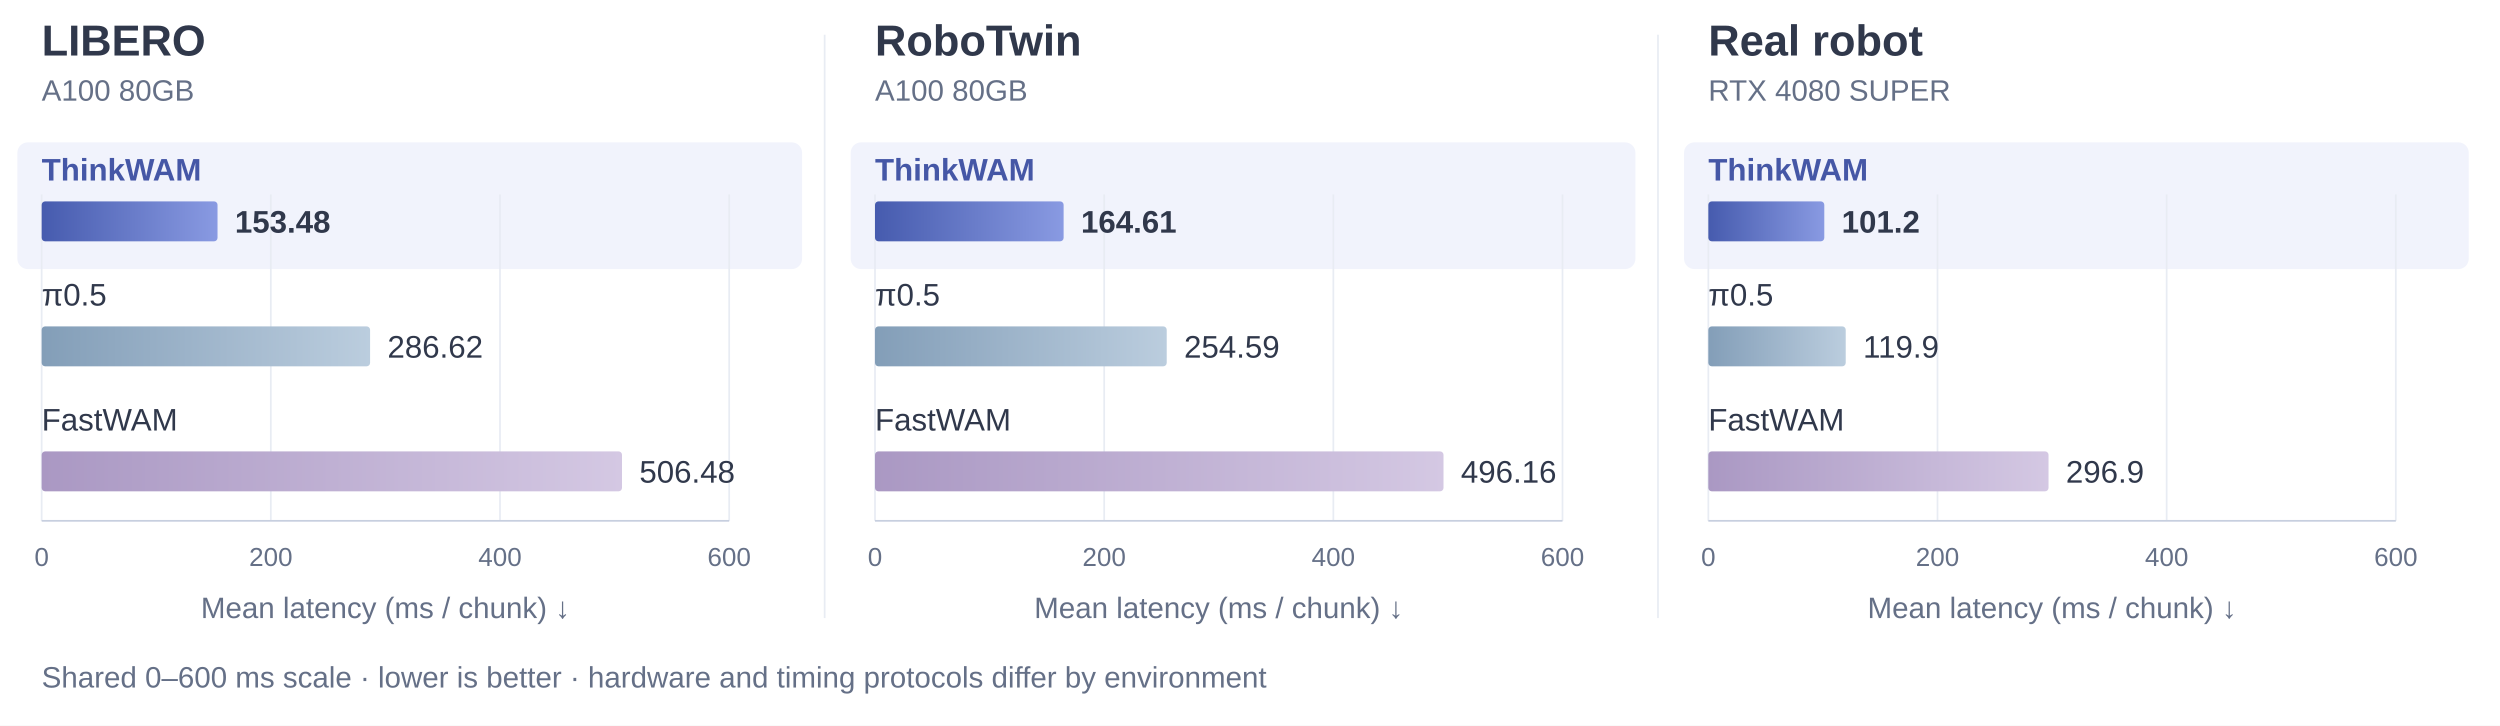
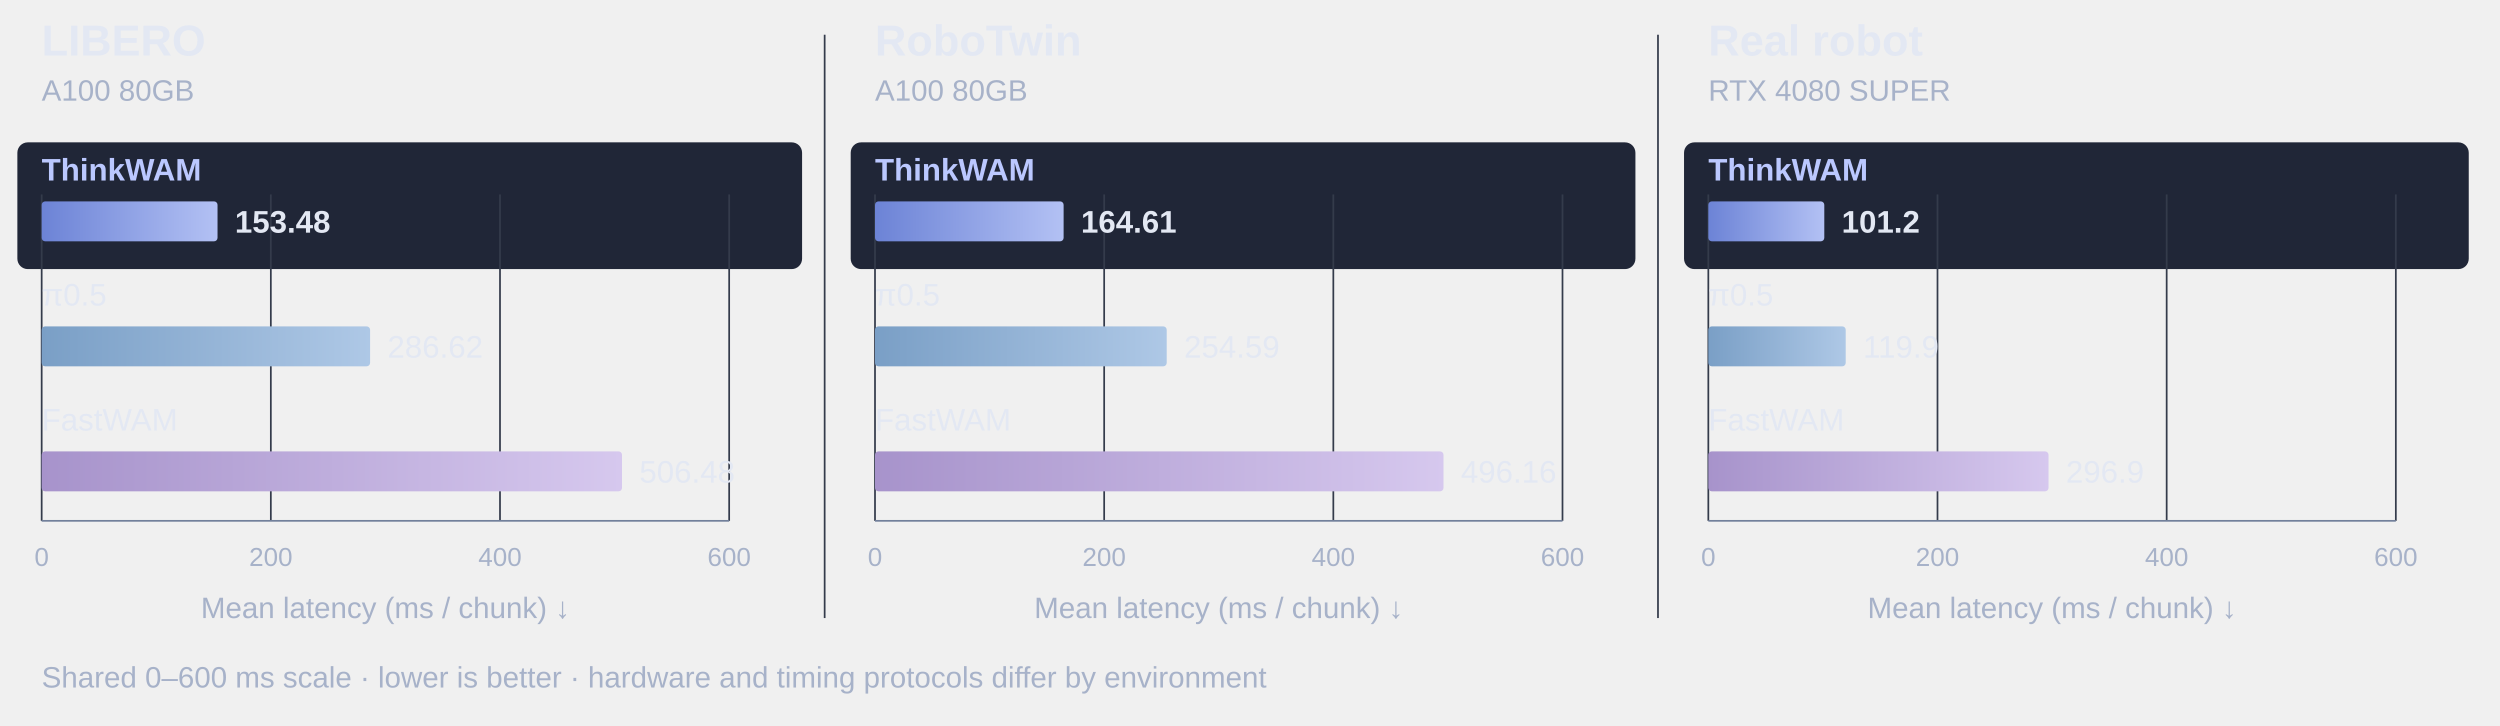
<svg xmlns="http://www.w3.org/2000/svg" width="1440" height="418" viewBox="0 0 1440 418" role="img" aria-labelledby="chart-title chart-desc">
  <defs>
    <linearGradient id="bar-ours" x1="0" y1="0" x2="1" y2="0">
-       <stop offset="0" stop-color="#465BAE" />
-       <stop offset="1" stop-color="#899AE2" />
+       <stop offset="0" stop-color="#6C83D6" />
+       <stop offset="1" stop-color="#B3C1F4" />
    </linearGradient>
    <linearGradient id="bar-pi" x1="0" y1="0" x2="1" y2="0">
-       <stop offset="0" stop-color="#839EB8" />
-       <stop offset="1" stop-color="#BBCDDE" />
+       <stop offset="0" stop-color="#7A9FC6" />
+       <stop offset="1" stop-color="#AEC8E6" />
    </linearGradient>
    <linearGradient id="bar-fast" x1="0" y1="0" x2="1" y2="0">
-       <stop offset="0" stop-color="#AA98C3" />
-       <stop offset="1" stop-color="#D4C8E3" />
+       <stop offset="0" stop-color="#A793CB" />
+       <stop offset="1" stop-color="#D6C8EE" />
    </linearGradient>
  </defs>
  <style>text{font-family:Arial,Helvetica,sans-serif;font-variant-numeric:tabular-nums}</style>
-   <rect width="1440" height="418" fill="#FFFFFF" />
-   <text x="24" y="32" font-size="25" font-weight="650" fill="#30384B" text-anchor="start">LIBERO</text>
-   <text x="24" y="58" font-size="17" font-weight="400" fill="#657087" text-anchor="start">A100 80GB</text>
-   <rect x="10" y="82" width="452" height="73" rx="6" fill="#F1F3FC" />
-   <line x1="24" y1="112" x2="24" y2="300" stroke="#E8ECF3" stroke-width="1" />
-   <text x="24" y="326" font-size="15" font-weight="400" fill="#657087" text-anchor="middle">0</text>
-   <line x1="156" y1="112" x2="156" y2="300" stroke="#E8ECF3" stroke-width="1" />
-   <text x="156" y="326" font-size="15" font-weight="400" fill="#657087" text-anchor="middle">200</text>
-   <line x1="288" y1="112" x2="288" y2="300" stroke="#E8ECF3" stroke-width="1" />
-   <text x="288" y="326" font-size="15" font-weight="400" fill="#657087" text-anchor="middle">400</text>
-   <line x1="420" y1="112" x2="420" y2="300" stroke="#E8ECF3" stroke-width="1" />
-   <text x="420" y="326" font-size="15" font-weight="400" fill="#657087" text-anchor="middle">600</text>
-   <text x="24" y="104" font-size="18" font-weight="650" fill="#4557A6" text-anchor="start">ThinkWAM</text>
+   <rect width="1440" height="418" fill="none" />
+   <text x="24" y="32" font-size="25" font-weight="650" fill="#E3E8F3" text-anchor="start">LIBERO</text>
+   <text x="24" y="58" font-size="17" font-weight="400" fill="#A7B2C9" text-anchor="start">A100 80GB</text>
+   <rect x="10" y="82" width="452" height="73" rx="6" fill="#202637" />
+   <line x1="24" y1="112" x2="24" y2="300" stroke="#343B4B" stroke-width="1" />
+   <text x="24" y="326" font-size="15" font-weight="400" fill="#A7B2C9" text-anchor="middle">0</text>
+   <line x1="156" y1="112" x2="156" y2="300" stroke="#343B4B" stroke-width="1" />
+   <text x="156" y="326" font-size="15" font-weight="400" fill="#A7B2C9" text-anchor="middle">200</text>
+   <line x1="288" y1="112" x2="288" y2="300" stroke="#343B4B" stroke-width="1" />
+   <text x="288" y="326" font-size="15" font-weight="400" fill="#A7B2C9" text-anchor="middle">400</text>
+   <line x1="420" y1="112" x2="420" y2="300" stroke="#343B4B" stroke-width="1" />
+   <text x="420" y="326" font-size="15" font-weight="400" fill="#A7B2C9" text-anchor="middle">600</text>
+   <text x="24" y="104" font-size="18" font-weight="650" fill="#BBC8FF" text-anchor="start">ThinkWAM</text>
  <rect data-method="ThinkWAM" data-value="153.48" x="24" y="116" width="101.297" height="23" rx="2" fill="url(#bar-ours)" />
-   <text x="135.297" y="134" font-size="18" font-weight="650" fill="#30384B" text-anchor="start">153.48</text>
-   <text x="24" y="176" font-size="18" font-weight="400" fill="#30384B" text-anchor="start">π0.5</text>
+   <text x="135.297" y="134" font-size="18" font-weight="650" fill="#E3E8F3" text-anchor="start">153.48</text>
+   <text x="24" y="176" font-size="18" font-weight="400" fill="#E3E8F3" text-anchor="start">π0.5</text>
  <rect data-method="π0.5" data-value="286.62" x="24" y="188" width="189.169" height="23" rx="2" fill="url(#bar-pi)" />
-   <text x="223.169" y="206" font-size="18" font-weight="400" fill="#30384B" text-anchor="start">286.62</text>
-   <text x="24" y="248" font-size="18" font-weight="400" fill="#30384B" text-anchor="start">FastWAM</text>
+   <text x="223.169" y="206" font-size="18" font-weight="400" fill="#E3E8F3" text-anchor="start">286.62</text>
+   <text x="24" y="248" font-size="18" font-weight="400" fill="#E3E8F3" text-anchor="start">FastWAM</text>
  <rect data-method="FastWAM" data-value="506.48" x="24" y="260" width="334.277" height="23" rx="2" fill="url(#bar-fast)" />
-   <text x="368.277" y="278" font-size="18" font-weight="400" fill="#30384B" text-anchor="start">506.48</text>
-   <line x1="24" y1="300" x2="420" y2="300" stroke="#C7CFDF" stroke-width="1" />
-   <text x="222" y="356" font-size="17" font-weight="400" fill="#657087" text-anchor="middle">Mean latency (ms / chunk) ↓</text>
-   <text x="504" y="32" font-size="25" font-weight="650" fill="#30384B" text-anchor="start">RoboTwin</text>
-   <text x="504" y="58" font-size="17" font-weight="400" fill="#657087" text-anchor="start">A100 80GB</text>
-   <rect x="490" y="82" width="452" height="73" rx="6" fill="#F1F3FC" />
-   <line x1="504" y1="112" x2="504" y2="300" stroke="#E8ECF3" stroke-width="1" />
-   <text x="504" y="326" font-size="15" font-weight="400" fill="#657087" text-anchor="middle">0</text>
-   <line x1="636" y1="112" x2="636" y2="300" stroke="#E8ECF3" stroke-width="1" />
-   <text x="636" y="326" font-size="15" font-weight="400" fill="#657087" text-anchor="middle">200</text>
-   <line x1="768" y1="112" x2="768" y2="300" stroke="#E8ECF3" stroke-width="1" />
-   <text x="768" y="326" font-size="15" font-weight="400" fill="#657087" text-anchor="middle">400</text>
-   <line x1="900" y1="112" x2="900" y2="300" stroke="#E8ECF3" stroke-width="1" />
-   <text x="900" y="326" font-size="15" font-weight="400" fill="#657087" text-anchor="middle">600</text>
-   <text x="504" y="104" font-size="18" font-weight="650" fill="#4557A6" text-anchor="start">ThinkWAM</text>
+   <text x="368.277" y="278" font-size="18" font-weight="400" fill="#E3E8F3" text-anchor="start">506.48</text>
+   <line x1="24" y1="300" x2="420" y2="300" stroke="#72809B" stroke-width="1" />
+   <text x="222" y="356" font-size="17" font-weight="400" fill="#A7B2C9" text-anchor="middle">Mean latency (ms / chunk) ↓</text>
+   <text x="504" y="32" font-size="25" font-weight="650" fill="#E3E8F3" text-anchor="start">RoboTwin</text>
+   <text x="504" y="58" font-size="17" font-weight="400" fill="#A7B2C9" text-anchor="start">A100 80GB</text>
+   <rect x="490" y="82" width="452" height="73" rx="6" fill="#202637" />
+   <line x1="504" y1="112" x2="504" y2="300" stroke="#343B4B" stroke-width="1" />
+   <text x="504" y="326" font-size="15" font-weight="400" fill="#A7B2C9" text-anchor="middle">0</text>
+   <line x1="636" y1="112" x2="636" y2="300" stroke="#343B4B" stroke-width="1" />
+   <text x="636" y="326" font-size="15" font-weight="400" fill="#A7B2C9" text-anchor="middle">200</text>
+   <line x1="768" y1="112" x2="768" y2="300" stroke="#343B4B" stroke-width="1" />
+   <text x="768" y="326" font-size="15" font-weight="400" fill="#A7B2C9" text-anchor="middle">400</text>
+   <line x1="900" y1="112" x2="900" y2="300" stroke="#343B4B" stroke-width="1" />
+   <text x="900" y="326" font-size="15" font-weight="400" fill="#A7B2C9" text-anchor="middle">600</text>
+   <text x="504" y="104" font-size="18" font-weight="650" fill="#BBC8FF" text-anchor="start">ThinkWAM</text>
  <rect data-method="ThinkWAM" data-value="164.61" x="504" y="116" width="108.643" height="23" rx="2" fill="url(#bar-ours)" />
-   <text x="622.643" y="134" font-size="18" font-weight="650" fill="#30384B" text-anchor="start">164.61</text>
-   <text x="504" y="176" font-size="18" font-weight="400" fill="#30384B" text-anchor="start">π0.5</text>
+   <text x="622.643" y="134" font-size="18" font-weight="650" fill="#E3E8F3" text-anchor="start">164.61</text>
+   <text x="504" y="176" font-size="18" font-weight="400" fill="#E3E8F3" text-anchor="start">π0.5</text>
  <rect data-method="π0.5" data-value="254.59" x="504" y="188" width="168.029" height="23" rx="2" fill="url(#bar-pi)" />
-   <text x="682.029" y="206" font-size="18" font-weight="400" fill="#30384B" text-anchor="start">254.59</text>
-   <text x="504" y="248" font-size="18" font-weight="400" fill="#30384B" text-anchor="start">FastWAM</text>
+   <text x="682.029" y="206" font-size="18" font-weight="400" fill="#E3E8F3" text-anchor="start">254.59</text>
+   <text x="504" y="248" font-size="18" font-weight="400" fill="#E3E8F3" text-anchor="start">FastWAM</text>
  <rect data-method="FastWAM" data-value="496.16" x="504" y="260" width="327.466" height="23" rx="2" fill="url(#bar-fast)" />
-   <text x="841.466" y="278" font-size="18" font-weight="400" fill="#30384B" text-anchor="start">496.16</text>
-   <line x1="504" y1="300" x2="900" y2="300" stroke="#C7CFDF" stroke-width="1" />
-   <text x="702" y="356" font-size="17" font-weight="400" fill="#657087" text-anchor="middle">Mean latency (ms / chunk) ↓</text>
-   <line x1="475" y1="20" x2="475" y2="356" stroke="#E8ECF3" />
-   <text x="984" y="32" font-size="25" font-weight="650" fill="#30384B" text-anchor="start">Real robot</text>
-   <text x="984" y="58" font-size="17" font-weight="400" fill="#657087" text-anchor="start">RTX 4080 SUPER</text>
-   <rect x="970" y="82" width="452" height="73" rx="6" fill="#F1F3FC" />
-   <line x1="984" y1="112" x2="984" y2="300" stroke="#E8ECF3" stroke-width="1" />
-   <text x="984" y="326" font-size="15" font-weight="400" fill="#657087" text-anchor="middle">0</text>
-   <line x1="1116" y1="112" x2="1116" y2="300" stroke="#E8ECF3" stroke-width="1" />
-   <text x="1116" y="326" font-size="15" font-weight="400" fill="#657087" text-anchor="middle">200</text>
-   <line x1="1248" y1="112" x2="1248" y2="300" stroke="#E8ECF3" stroke-width="1" />
-   <text x="1248" y="326" font-size="15" font-weight="400" fill="#657087" text-anchor="middle">400</text>
-   <line x1="1380" y1="112" x2="1380" y2="300" stroke="#E8ECF3" stroke-width="1" />
-   <text x="1380" y="326" font-size="15" font-weight="400" fill="#657087" text-anchor="middle">600</text>
-   <text x="984" y="104" font-size="18" font-weight="650" fill="#4557A6" text-anchor="start">ThinkWAM</text>
+   <text x="841.466" y="278" font-size="18" font-weight="400" fill="#E3E8F3" text-anchor="start">496.16</text>
+   <line x1="504" y1="300" x2="900" y2="300" stroke="#72809B" stroke-width="1" />
+   <text x="702" y="356" font-size="17" font-weight="400" fill="#A7B2C9" text-anchor="middle">Mean latency (ms / chunk) ↓</text>
+   <line x1="475" y1="20" x2="475" y2="356" stroke="#343B4B" />
+   <text x="984" y="32" font-size="25" font-weight="650" fill="#E3E8F3" text-anchor="start">Real robot</text>
+   <text x="984" y="58" font-size="17" font-weight="400" fill="#A7B2C9" text-anchor="start">RTX 4080 SUPER</text>
+   <rect x="970" y="82" width="452" height="73" rx="6" fill="#202637" />
+   <line x1="984" y1="112" x2="984" y2="300" stroke="#343B4B" stroke-width="1" />
+   <text x="984" y="326" font-size="15" font-weight="400" fill="#A7B2C9" text-anchor="middle">0</text>
+   <line x1="1116" y1="112" x2="1116" y2="300" stroke="#343B4B" stroke-width="1" />
+   <text x="1116" y="326" font-size="15" font-weight="400" fill="#A7B2C9" text-anchor="middle">200</text>
+   <line x1="1248" y1="112" x2="1248" y2="300" stroke="#343B4B" stroke-width="1" />
+   <text x="1248" y="326" font-size="15" font-weight="400" fill="#A7B2C9" text-anchor="middle">400</text>
+   <line x1="1380" y1="112" x2="1380" y2="300" stroke="#343B4B" stroke-width="1" />
+   <text x="1380" y="326" font-size="15" font-weight="400" fill="#A7B2C9" text-anchor="middle">600</text>
+   <text x="984" y="104" font-size="18" font-weight="650" fill="#BBC8FF" text-anchor="start">ThinkWAM</text>
  <rect data-method="ThinkWAM" data-value="101.2" x="984" y="116" width="66.792" height="23" rx="2" fill="url(#bar-ours)" />
-   <text x="1060.79" y="134" font-size="18" font-weight="650" fill="#30384B" text-anchor="start">101.2</text>
-   <text x="984" y="176" font-size="18" font-weight="400" fill="#30384B" text-anchor="start">π0.5</text>
+   <text x="1060.79" y="134" font-size="18" font-weight="650" fill="#E3E8F3" text-anchor="start">101.2</text>
+   <text x="984" y="176" font-size="18" font-weight="400" fill="#E3E8F3" text-anchor="start">π0.5</text>
  <rect data-method="π0.5" data-value="119.9" x="984" y="188" width="79.134" height="23" rx="2" fill="url(#bar-pi)" />
-   <text x="1073.13" y="206" font-size="18" font-weight="400" fill="#30384B" text-anchor="start">119.9</text>
-   <text x="984" y="248" font-size="18" font-weight="400" fill="#30384B" text-anchor="start">FastWAM</text>
+   <text x="1073.13" y="206" font-size="18" font-weight="400" fill="#E3E8F3" text-anchor="start">119.9</text>
+   <text x="984" y="248" font-size="18" font-weight="400" fill="#E3E8F3" text-anchor="start">FastWAM</text>
  <rect data-method="FastWAM" data-value="296.9" x="984" y="260" width="195.954" height="23" rx="2" fill="url(#bar-fast)" />
-   <text x="1189.95" y="278" font-size="18" font-weight="400" fill="#30384B" text-anchor="start">296.9</text>
-   <line x1="984" y1="300" x2="1380" y2="300" stroke="#C7CFDF" stroke-width="1" />
-   <text x="1182" y="356" font-size="17" font-weight="400" fill="#657087" text-anchor="middle">Mean latency (ms / chunk) ↓</text>
-   <line x1="955" y1="20" x2="955" y2="356" stroke="#E8ECF3" />
-   <text x="24" y="396" font-size="17" font-weight="400" fill="#657087" text-anchor="start">Shared 0–600 ms scale · lower is better · hardware and timing protocols differ by environment</text>
+   <text x="1189.95" y="278" font-size="18" font-weight="400" fill="#E3E8F3" text-anchor="start">296.9</text>
+   <line x1="984" y1="300" x2="1380" y2="300" stroke="#72809B" stroke-width="1" />
+   <text x="1182" y="356" font-size="17" font-weight="400" fill="#A7B2C9" text-anchor="middle">Mean latency (ms / chunk) ↓</text>
+   <line x1="955" y1="20" x2="955" y2="356" stroke="#343B4B" />
+   <text x="24" y="396" font-size="17" font-weight="400" fill="#A7B2C9" text-anchor="start">Shared 0–600 ms scale · lower is better · hardware and timing protocols differ by environment</text>
</svg>
